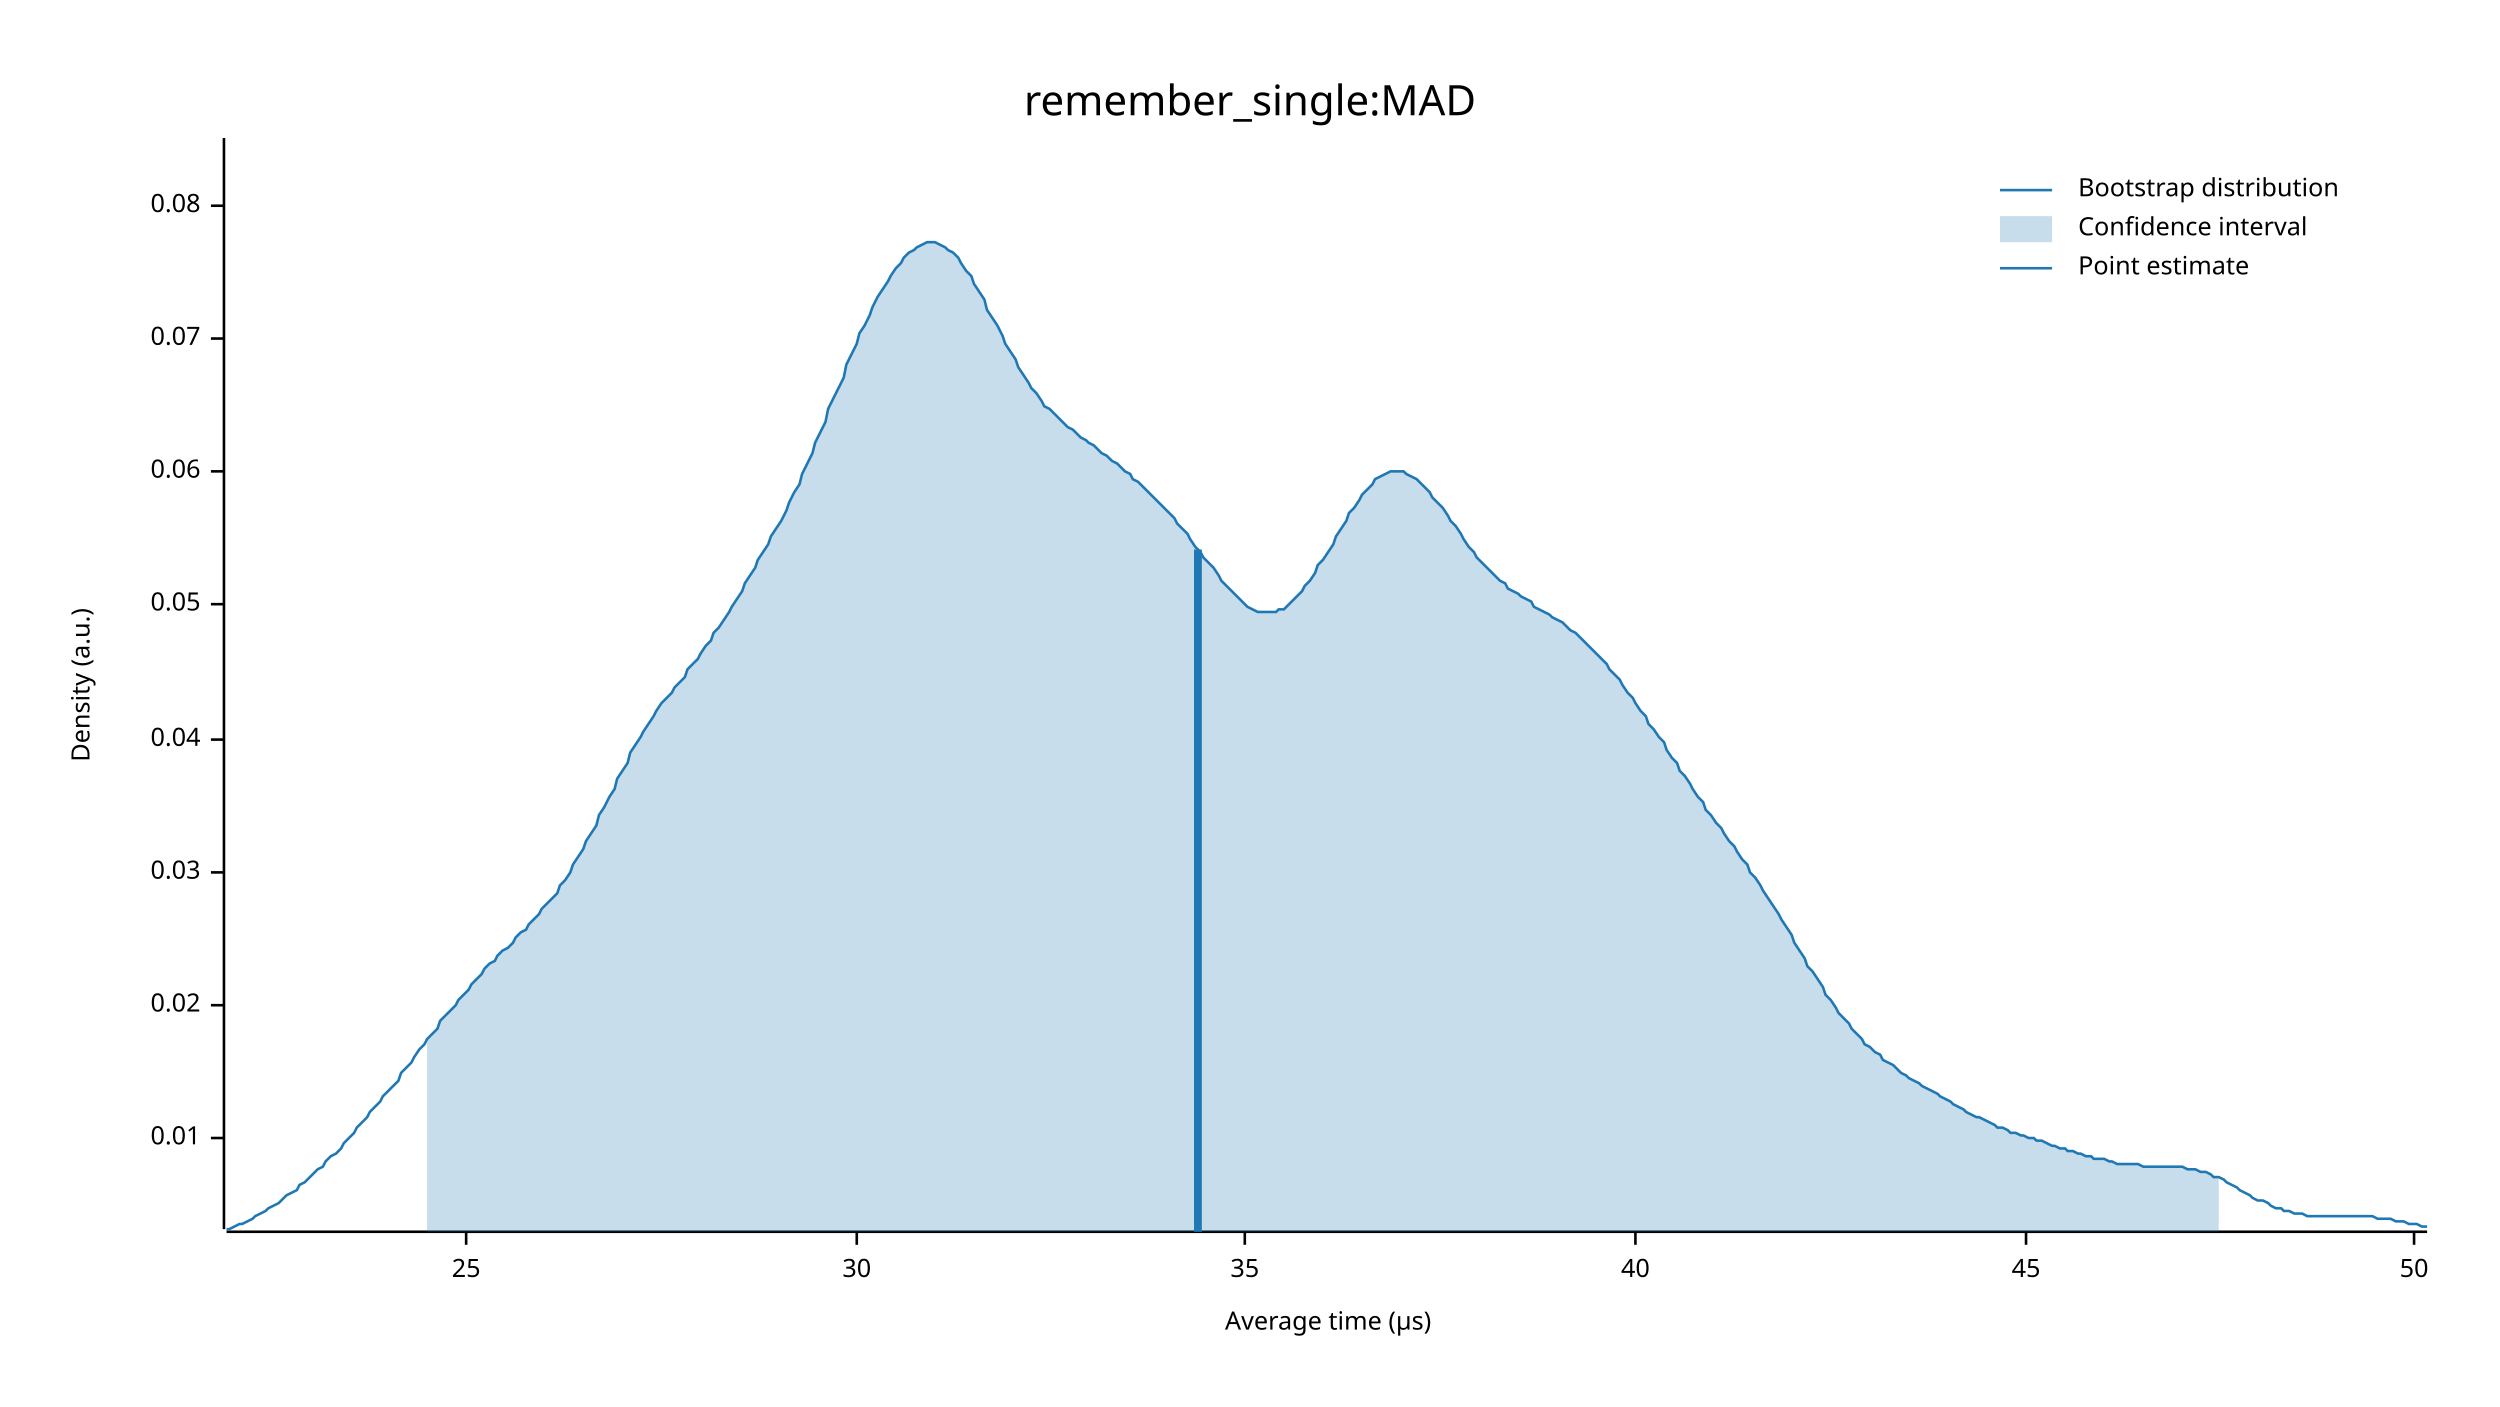
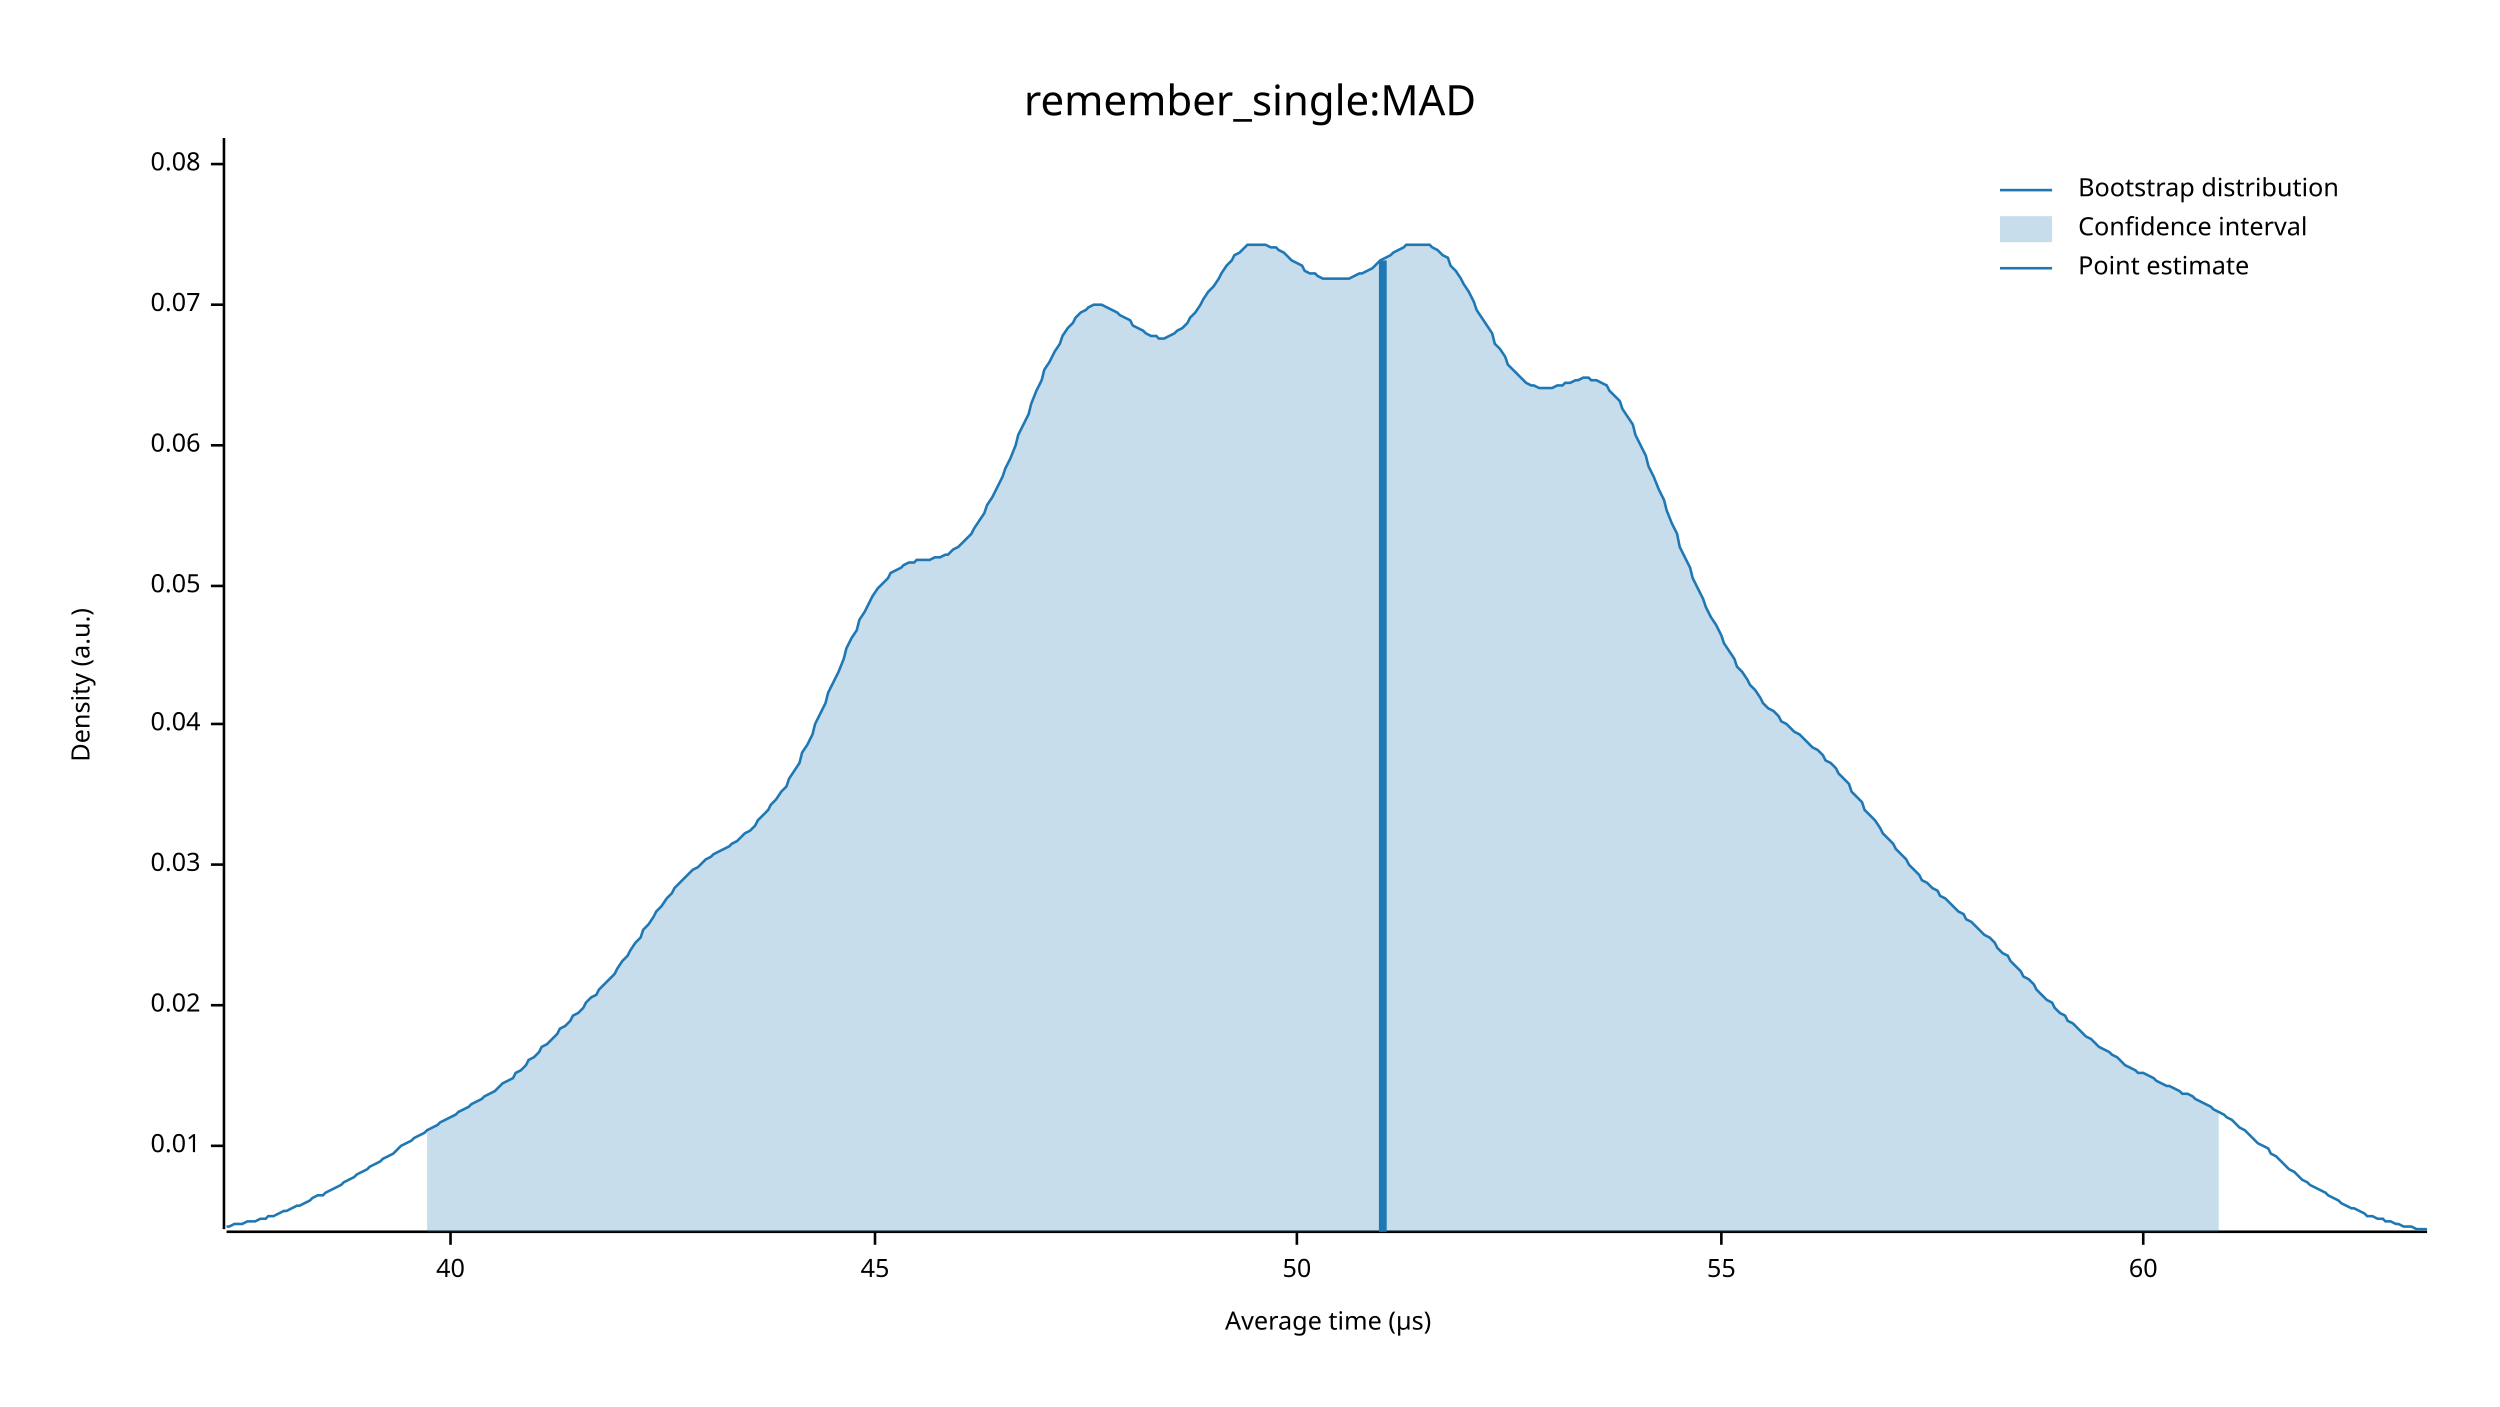
<svg xmlns="http://www.w3.org/2000/svg" width="960" height="540" viewBox="0 0 960 540">
  <text x="480" y="32" dy="0.76em" text-anchor="middle" font-family="sans-serif" font-size="16.129" opacity="1" fill="#000000">
remember_single:MAD
</text>
  <text x="27" y="263" dy="0.76em" text-anchor="middle" font-family="sans-serif" font-size="9.677" opacity="1" fill="#000000" transform="rotate(270, 27, 263)">
Density (a.u.)
</text>
  <text x="510" y="513" dy="-0.5ex" text-anchor="middle" font-family="sans-serif" font-size="9.677" opacity="1" fill="#000000">
Average time (µs)
</text>
  <polyline fill="none" opacity="1" stroke="#000000" stroke-width="1" points="86,53 86,472 " />
-   <text x="77" y="437" dy="0.5ex" text-anchor="end" font-family="sans-serif" font-size="9.677" opacity="1" fill="#000000">
+   <text x="77" y="440" dy="0.5ex" text-anchor="end" font-family="sans-serif" font-size="9.677" opacity="1" fill="#000000">
0.01
</text>
-   <polyline fill="none" opacity="1" stroke="#000000" stroke-width="1" points="81,437 86,437 " />
+   <polyline fill="none" opacity="1" stroke="#000000" stroke-width="1" points="81,440 86,440 " />
  <text x="77" y="386" dy="0.5ex" text-anchor="end" font-family="sans-serif" font-size="9.677" opacity="1" fill="#000000">
0.02
</text>
  <polyline fill="none" opacity="1" stroke="#000000" stroke-width="1" points="81,386 86,386 " />
-   <text x="77" y="335" dy="0.5ex" text-anchor="end" font-family="sans-serif" font-size="9.677" opacity="1" fill="#000000">
+   <text x="77" y="332" dy="0.5ex" text-anchor="end" font-family="sans-serif" font-size="9.677" opacity="1" fill="#000000">
0.03
</text>
-   <polyline fill="none" opacity="1" stroke="#000000" stroke-width="1" points="81,335 86,335 " />
-   <text x="77" y="284" dy="0.5ex" text-anchor="end" font-family="sans-serif" font-size="9.677" opacity="1" fill="#000000">
+   <polyline fill="none" opacity="1" stroke="#000000" stroke-width="1" points="81,332 86,332 " />
+   <text x="77" y="278" dy="0.5ex" text-anchor="end" font-family="sans-serif" font-size="9.677" opacity="1" fill="#000000">
0.04
</text>
-   <polyline fill="none" opacity="1" stroke="#000000" stroke-width="1" points="81,284 86,284 " />
-   <text x="77" y="232" dy="0.5ex" text-anchor="end" font-family="sans-serif" font-size="9.677" opacity="1" fill="#000000">
+   <polyline fill="none" opacity="1" stroke="#000000" stroke-width="1" points="81,278 86,278 " />
+   <text x="77" y="225" dy="0.5ex" text-anchor="end" font-family="sans-serif" font-size="9.677" opacity="1" fill="#000000">
0.05
</text>
-   <polyline fill="none" opacity="1" stroke="#000000" stroke-width="1" points="81,232 86,232 " />
-   <text x="77" y="181" dy="0.5ex" text-anchor="end" font-family="sans-serif" font-size="9.677" opacity="1" fill="#000000">
+   <polyline fill="none" opacity="1" stroke="#000000" stroke-width="1" points="81,225 86,225 " />
+   <text x="77" y="171" dy="0.5ex" text-anchor="end" font-family="sans-serif" font-size="9.677" opacity="1" fill="#000000">
0.06
</text>
-   <polyline fill="none" opacity="1" stroke="#000000" stroke-width="1" points="81,181 86,181 " />
-   <text x="77" y="130" dy="0.5ex" text-anchor="end" font-family="sans-serif" font-size="9.677" opacity="1" fill="#000000">
+   <polyline fill="none" opacity="1" stroke="#000000" stroke-width="1" points="81,171 86,171 " />
+   <text x="77" y="117" dy="0.5ex" text-anchor="end" font-family="sans-serif" font-size="9.677" opacity="1" fill="#000000">
0.07
</text>
-   <polyline fill="none" opacity="1" stroke="#000000" stroke-width="1" points="81,130 86,130 " />
-   <text x="77" y="79" dy="0.5ex" text-anchor="end" font-family="sans-serif" font-size="9.677" opacity="1" fill="#000000">
+   <polyline fill="none" opacity="1" stroke="#000000" stroke-width="1" points="81,117 86,117 " />
+   <text x="77" y="63" dy="0.5ex" text-anchor="end" font-family="sans-serif" font-size="9.677" opacity="1" fill="#000000">
0.08
</text>
-   <polyline fill="none" opacity="1" stroke="#000000" stroke-width="1" points="81,79 86,79 " />
+   <polyline fill="none" opacity="1" stroke="#000000" stroke-width="1" points="81,63 86,63 " />
  <polyline fill="none" opacity="1" stroke="#000000" stroke-width="1" points="87,473 932,473 " />
-   <text x="179" y="483" dy="0.76em" text-anchor="middle" font-family="sans-serif" font-size="9.677" opacity="1" fill="#000000">
- 25
- </text>
-   <polyline fill="none" opacity="1" stroke="#000000" stroke-width="1" points="179,473 179,478 " />
-   <text x="329" y="483" dy="0.76em" text-anchor="middle" font-family="sans-serif" font-size="9.677" opacity="1" fill="#000000">
- 30
- </text>
-   <polyline fill="none" opacity="1" stroke="#000000" stroke-width="1" points="329,473 329,478 " />
-   <text x="478" y="483" dy="0.76em" text-anchor="middle" font-family="sans-serif" font-size="9.677" opacity="1" fill="#000000">
- 35
- </text>
-   <polyline fill="none" opacity="1" stroke="#000000" stroke-width="1" points="478,473 478,478 " />
-   <text x="628" y="483" dy="0.76em" text-anchor="middle" font-family="sans-serif" font-size="9.677" opacity="1" fill="#000000">
+   <text x="173" y="483" dy="0.76em" text-anchor="middle" font-family="sans-serif" font-size="9.677" opacity="1" fill="#000000">
40
</text>
-   <polyline fill="none" opacity="1" stroke="#000000" stroke-width="1" points="628,473 628,478 " />
-   <text x="778" y="483" dy="0.76em" text-anchor="middle" font-family="sans-serif" font-size="9.677" opacity="1" fill="#000000">
+   <polyline fill="none" opacity="1" stroke="#000000" stroke-width="1" points="173,473 173,478 " />
+   <text x="336" y="483" dy="0.76em" text-anchor="middle" font-family="sans-serif" font-size="9.677" opacity="1" fill="#000000">
45
</text>
-   <polyline fill="none" opacity="1" stroke="#000000" stroke-width="1" points="778,473 778,478 " />
-   <text x="927" y="483" dy="0.76em" text-anchor="middle" font-family="sans-serif" font-size="9.677" opacity="1" fill="#000000">
+   <polyline fill="none" opacity="1" stroke="#000000" stroke-width="1" points="336,473 336,478 " />
+   <text x="498" y="483" dy="0.76em" text-anchor="middle" font-family="sans-serif" font-size="9.677" opacity="1" fill="#000000">
50
</text>
-   <polyline fill="none" opacity="1" stroke="#000000" stroke-width="1" points="927,473 927,478 " />
-   <polyline fill="none" opacity="1" stroke="#1F78B4" stroke-width="1" points="87,472 88,472 90,471 92,470 93,470 95,469 97,468 98,467 100,466 102,465 103,464 105,463 107,462 109,460 110,459 112,458 114,457 115,455 117,454 119,452 120,451 122,449 124,448 125,446 127,444 129,443 131,441 132,439 134,437 136,435 137,433 139,431 141,429 142,427 144,425 146,423 147,421 149,419 151,417 153,415 154,412 156,410 158,408 159,406 161,403 163,401 164,399 166,397 168,395 169,392 171,390 173,388 175,386 176,384 178,382 180,380 181,378 183,376 185,374 186,372 188,370 190,369 191,367 193,365 195,364 197,362 198,360 200,358 202,357 203,355 205,353 207,351 208,349 210,347 212,345 214,343 215,340 217,338 219,335 220,332 222,329 224,326 225,323 227,320 229,317 230,313 232,310 234,306 236,303 237,299 239,296 241,293 242,289 244,286 246,283 247,281 249,278 251,275 252,273 254,270 256,268 258,266 259,264 261,262 263,260 264,257 266,255 268,253 269,251 271,248 273,246 274,243 276,241 278,238 280,235 281,233 283,230 285,227 286,224 288,221 290,218 291,215 293,212 295,209 296,206 298,203 300,200 302,196 303,193 305,189 307,186 308,182 310,178 312,174 313,170 315,166 317,162 318,157 320,153 322,149 324,145 325,140 327,136 329,132 330,128 332,125 334,121 335,118 337,114 339,111 341,108 342,106 344,103 346,101 347,99 349,97 351,96 352,95 354,94 356,93 357,93 359,93 361,94 363,95 364,96 366,97 368,99 369,101 371,104 373,106 374,109 376,112 378,115 379,119 381,122 383,125 385,129 386,132 388,135 390,138 391,141 393,144 395,147 396,149 398,151 400,154 401,156 403,157 405,159 407,161 408,162 410,164 412,165 413,166 415,168 417,169 418,170 420,171 422,173 423,174 425,175 427,177 429,178 430,179 432,181 434,182 435,184 437,185 439,187 440,188 442,190 444,192 445,193 447,195 449,197 451,199 452,201 454,203 456,205 457,207 459,210 461,212 462,214 464,216 466,218 468,221 469,223 471,225 473,227 474,228 476,230 478,232 479,233 481,234 483,235 484,235 486,235 488,235 490,235 491,234 493,234 495,232 496,231 498,229 500,227 501,225 503,223 505,220 506,217 508,215 510,212 512,209 513,206 515,203 517,200 518,197 520,195 522,192 523,190 525,188 527,186 528,184 530,183 532,182 534,181 535,181 537,181 539,181 540,182 542,183 544,184 545,185 547,187 549,189 550,191 552,193 554,195 556,198 557,200 559,202 561,205 562,207 564,210 566,212 567,214 569,216 571,218 573,220 574,221 576,223 578,224 579,226 581,227 583,228 584,229 586,230 588,231 589,233 591,234 593,235 595,236 596,237 598,238 600,239 601,240 603,242 605,243 606,244 608,246 610,248 611,249 613,251 615,253 617,255 618,257 620,259 622,261 623,263 625,266 627,268 628,270 630,273 632,275 633,278 635,280 637,283 639,285 640,288 642,291 644,293 645,296 647,298 649,301 650,303 652,306 654,308 655,311 657,313 659,316 661,318 662,320 664,323 666,325 667,327 669,330 671,332 672,335 674,337 676,340 677,342 679,345 681,348 683,351 684,353 686,356 688,359 689,362 691,365 693,368 694,371 696,373 698,376 700,379 701,382 703,384 705,387 706,389 708,391 710,393 711,395 713,397 715,399 716,401 718,402 720,404 722,405 723,407 725,408 727,409 728,410 730,412 732,413 733,414 735,415 737,416 738,417 740,418 742,419 744,420 745,421 747,422 749,423 750,424 752,425 754,426 755,427 757,428 759,429 760,429 762,430 764,431 766,432 767,433 769,433 771,434 772,435 774,435 776,436 777,436 779,437 781,437 782,438 784,438 786,439 788,440 789,440 791,441 793,441 794,442 796,442 798,443 799,443 801,444 803,444 804,445 806,445 808,445 810,446 811,446 813,447 815,447 816,447 818,447 820,447 821,447 823,448 825,448 827,448 828,448 830,448 832,448 833,448 835,448 837,448 838,448 840,449 842,449 843,449 845,450 847,450 849,451 850,452 852,452 854,453 855,454 857,455 859,456 860,457 862,458 864,459 865,460 867,461 869,461 871,462 872,463 874,464 876,464 877,465 879,465 881,466 882,466 884,466 886,467 887,467 889,467 891,467 893,467 894,467 896,467 898,467 899,467 901,467 903,467 904,467 906,467 908,467 909,467 911,467 913,468 915,468 916,468 918,468 920,469 921,469 923,469 925,470 926,470 928,470 930,471 932,471 " />
-   <polygon opacity="0.25" fill="#1F78B4" points="164,399 166,397 168,395 169,392 171,390 173,388 175,386 176,384 178,382 180,380 181,378 183,376 185,374 186,372 188,370 190,369 191,367 193,365 195,364 197,362 198,360 200,358 202,357 203,355 205,353 207,351 208,349 210,347 212,345 214,343 215,340 217,338 219,335 220,332 222,329 224,326 225,323 227,320 229,317 230,313 232,310 234,306 236,303 237,299 239,296 241,293 242,289 244,286 246,283 247,281 249,278 251,275 252,273 254,270 256,268 258,266 259,264 261,262 263,260 264,257 266,255 268,253 269,251 271,248 273,246 274,243 276,241 278,238 280,235 281,233 283,230 285,227 286,224 288,221 290,218 291,215 293,212 295,209 296,206 298,203 300,200 302,196 303,193 305,189 307,186 308,182 310,178 312,174 313,170 315,166 317,162 318,157 320,153 322,149 324,145 325,140 327,136 329,132 330,128 332,125 334,121 335,118 337,114 339,111 341,108 342,106 344,103 346,101 347,99 349,97 351,96 352,95 354,94 356,93 357,93 359,93 361,94 363,95 364,96 366,97 368,99 369,101 371,104 373,106 374,109 376,112 378,115 379,119 381,122 383,125 385,129 386,132 388,135 390,138 391,141 393,144 395,147 396,149 398,151 400,154 401,156 403,157 405,159 407,161 408,162 410,164 412,165 413,166 415,168 417,169 418,170 420,171 422,173 423,174 425,175 427,177 429,178 430,179 432,181 434,182 435,184 437,185 439,187 440,188 442,190 444,192 445,193 447,195 449,197 451,199 452,201 454,203 456,205 457,207 459,210 461,212 462,214 464,216 466,218 468,221 469,223 471,225 473,227 474,228 476,230 478,232 479,233 481,234 483,235 484,235 486,235 488,235 490,235 491,234 493,234 495,232 496,231 498,229 500,227 501,225 503,223 505,220 506,217 508,215 510,212 512,209 513,206 515,203 517,200 518,197 520,195 522,192 523,190 525,188 527,186 528,184 530,183 532,182 534,181 535,181 537,181 539,181 540,182 542,183 544,184 545,185 547,187 549,189 550,191 552,193 554,195 556,198 557,200 559,202 561,205 562,207 564,210 566,212 567,214 569,216 571,218 573,220 574,221 576,223 578,224 579,226 581,227 583,228 584,229 586,230 588,231 589,233 591,234 593,235 595,236 596,237 598,238 600,239 601,240 603,242 605,243 606,244 608,246 610,248 611,249 613,251 615,253 617,255 618,257 620,259 622,261 623,263 625,266 627,268 628,270 630,273 632,275 633,278 635,280 637,283 639,285 640,288 642,291 644,293 645,296 647,298 649,301 650,303 652,306 654,308 655,311 657,313 659,316 661,318 662,320 664,323 666,325 667,327 669,330 671,332 672,335 674,337 676,340 677,342 679,345 681,348 683,351 684,353 686,356 688,359 689,362 691,365 693,368 694,371 696,373 698,376 700,379 701,382 703,384 705,387 706,389 708,391 710,393 711,395 713,397 715,399 716,401 718,402 720,404 722,405 723,407 725,408 727,409 728,410 730,412 732,413 733,414 735,415 737,416 738,417 740,418 742,419 744,420 745,421 747,422 749,423 750,424 752,425 754,426 755,427 757,428 759,429 760,429 762,430 764,431 766,432 767,433 769,433 771,434 772,435 774,435 776,436 777,436 779,437 781,437 782,438 784,438 786,439 788,440 789,440 791,441 793,441 794,442 796,442 798,443 799,443 801,444 803,444 804,445 806,445 808,445 810,446 811,446 813,447 815,447 816,447 818,447 820,447 821,447 823,448 825,448 827,448 828,448 830,448 832,448 833,448 835,448 837,448 838,448 840,449 842,449 843,449 845,450 847,450 849,451 850,452 852,452 852,473 164,473 " />
-   <polyline fill="none" opacity="1" stroke="#1F78B4" stroke-width="3" points="460,473 460,211 " />
+   <polyline fill="none" opacity="1" stroke="#000000" stroke-width="1" points="498,473 498,478 " />
+   <text x="661" y="483" dy="0.76em" text-anchor="middle" font-family="sans-serif" font-size="9.677" opacity="1" fill="#000000">
+ 55
+ </text>
+   <polyline fill="none" opacity="1" stroke="#000000" stroke-width="1" points="661,473 661,478 " />
+   <text x="823" y="483" dy="0.76em" text-anchor="middle" font-family="sans-serif" font-size="9.677" opacity="1" fill="#000000">
+ 60
+ </text>
+   <polyline fill="none" opacity="1" stroke="#000000" stroke-width="1" points="823,473 823,478 " />
+   <polyline fill="none" opacity="1" stroke="#1F78B4" stroke-width="1" points="87,471 88,471 90,470 92,470 93,470 95,469 97,469 98,469 100,468 102,468 103,467 105,467 107,466 109,465 110,465 112,464 114,463 115,463 117,462 119,461 120,460 122,459 124,459 125,458 127,457 129,456 131,455 132,454 134,453 136,452 137,451 139,450 141,449 142,448 144,447 146,446 147,445 149,444 151,443 153,441 154,440 156,439 158,438 159,437 161,436 163,435 164,434 166,433 168,432 169,431 171,430 173,429 175,428 176,427 178,426 180,425 181,424 183,423 185,422 186,421 188,420 190,419 191,418 193,416 195,415 197,414 198,412 200,411 202,409 203,407 205,406 207,404 208,402 210,401 212,399 214,397 215,395 217,394 219,392 220,390 222,389 224,387 225,385 227,383 229,382 230,380 232,378 234,376 236,374 237,372 239,369 241,367 242,365 244,362 246,360 247,357 249,355 251,352 252,350 254,348 256,345 258,343 259,341 261,339 263,337 264,336 266,334 268,333 269,332 271,330 273,329 274,328 276,327 278,326 280,325 281,324 283,323 285,321 286,320 288,319 290,317 291,315 293,313 295,311 296,309 298,307 300,304 302,302 303,299 305,296 307,293 308,289 310,286 312,282 313,278 315,274 317,270 318,266 320,262 322,258 324,253 325,249 327,245 329,242 330,238 332,235 334,231 335,229 337,226 339,224 341,222 342,220 344,219 346,218 347,217 349,216 351,216 352,215 354,215 356,215 357,215 359,214 361,214 363,213 364,213 366,211 368,210 369,209 371,207 373,205 374,203 376,200 378,197 379,194 381,191 383,187 385,183 386,180 388,176 390,171 391,167 393,163 395,159 396,155 398,150 400,146 401,142 403,139 405,135 407,132 408,129 410,126 412,124 413,122 415,120 417,119 418,118 420,117 422,117 423,117 425,118 427,119 429,120 430,121 432,122 434,123 435,125 437,126 439,127 440,128 442,129 444,129 445,130 447,130 449,129 451,128 452,127 454,126 456,124 457,122 459,120 461,117 462,115 464,112 466,110 468,107 469,105 471,102 473,100 474,98 476,97 478,95 479,94 481,94 483,94 484,94 486,94 488,95 490,95 491,96 493,97 495,99 496,100 498,101 500,102 501,104 503,105 505,105 506,106 508,107 510,107 512,107 513,107 515,107 517,107 518,107 520,106 522,105 523,105 525,104 527,103 528,102 530,100 532,99 534,98 535,97 537,96 539,95 540,94 542,94 544,94 545,94 547,94 549,94 550,95 552,96 554,98 556,99 557,102 559,104 561,107 562,109 564,112 566,116 567,119 569,122 571,125 573,128 574,132 576,134 578,137 579,140 581,142 583,144 584,145 586,147 588,148 589,148 591,149 593,149 595,149 596,149 598,148 600,148 601,147 603,147 605,146 606,146 608,145 610,145 611,146 613,146 615,147 617,148 618,150 620,152 622,154 623,157 625,160 627,163 628,167 630,171 632,175 633,179 635,183 637,188 639,192 640,196 642,201 644,205 645,210 647,214 649,218 650,222 652,226 654,230 655,233 657,237 659,240 661,244 662,247 664,250 666,253 667,256 669,258 671,261 672,263 674,265 676,268 677,270 679,272 681,273 683,275 684,277 686,278 688,280 689,281 691,282 693,284 694,285 696,287 698,288 700,290 701,292 703,293 705,295 706,297 708,299 710,301 711,304 713,306 715,308 716,311 718,313 720,315 722,318 723,320 725,322 727,324 728,326 730,328 732,330 733,332 735,334 737,336 738,338 740,339 742,341 744,342 745,344 747,345 749,347 750,348 752,350 754,351 755,353 757,354 759,356 760,357 762,359 764,360 766,362 767,364 769,366 771,367 772,369 774,371 776,373 777,375 779,376 781,378 782,380 784,382 786,384 788,385 789,387 791,389 793,390 794,392 796,393 798,395 799,396 801,398 803,399 804,400 806,402 808,403 810,404 811,405 813,406 815,408 816,409 818,410 820,411 821,412 823,412 825,413 827,414 828,415 830,416 832,417 833,417 835,418 837,419 838,420 840,420 842,421 843,422 845,423 847,424 849,425 850,426 852,427 854,428 855,429 857,430 859,432 860,433 862,434 864,436 865,437 867,439 869,440 871,441 872,443 874,444 876,446 877,447 879,449 881,450 882,451 884,453 886,454 887,455 889,456 891,457 893,458 894,459 896,460 898,461 899,462 901,463 903,464 904,464 906,465 908,466 909,467 911,467 913,468 915,468 916,469 918,469 920,470 921,470 923,471 925,471 926,471 928,472 930,472 932,472 " />
+   <polygon opacity="0.25" fill="#1F78B4" points="164,434 166,433 168,432 169,431 171,430 173,429 175,428 176,427 178,426 180,425 181,424 183,423 185,422 186,421 188,420 190,419 191,418 193,416 195,415 197,414 198,412 200,411 202,409 203,407 205,406 207,404 208,402 210,401 212,399 214,397 215,395 217,394 219,392 220,390 222,389 224,387 225,385 227,383 229,382 230,380 232,378 234,376 236,374 237,372 239,369 241,367 242,365 244,362 246,360 247,357 249,355 251,352 252,350 254,348 256,345 258,343 259,341 261,339 263,337 264,336 266,334 268,333 269,332 271,330 273,329 274,328 276,327 278,326 280,325 281,324 283,323 285,321 286,320 288,319 290,317 291,315 293,313 295,311 296,309 298,307 300,304 302,302 303,299 305,296 307,293 308,289 310,286 312,282 313,278 315,274 317,270 318,266 320,262 322,258 324,253 325,249 327,245 329,242 330,238 332,235 334,231 335,229 337,226 339,224 341,222 342,220 344,219 346,218 347,217 349,216 351,216 352,215 354,215 356,215 357,215 359,214 361,214 363,213 364,213 366,211 368,210 369,209 371,207 373,205 374,203 376,200 378,197 379,194 381,191 383,187 385,183 386,180 388,176 390,171 391,167 393,163 395,159 396,155 398,150 400,146 401,142 403,139 405,135 407,132 408,129 410,126 412,124 413,122 415,120 417,119 418,118 420,117 422,117 423,117 425,118 427,119 429,120 430,121 432,122 434,123 435,125 437,126 439,127 440,128 442,129 444,129 445,130 447,130 449,129 451,128 452,127 454,126 456,124 457,122 459,120 461,117 462,115 464,112 466,110 468,107 469,105 471,102 473,100 474,98 476,97 478,95 479,94 481,94 483,94 484,94 486,94 488,95 490,95 491,96 493,97 495,99 496,100 498,101 500,102 501,104 503,105 505,105 506,106 508,107 510,107 512,107 513,107 515,107 517,107 518,107 520,106 522,105 523,105 525,104 527,103 528,102 530,100 532,99 534,98 535,97 537,96 539,95 540,94 542,94 544,94 545,94 547,94 549,94 550,95 552,96 554,98 556,99 557,102 559,104 561,107 562,109 564,112 566,116 567,119 569,122 571,125 573,128 574,132 576,134 578,137 579,140 581,142 583,144 584,145 586,147 588,148 589,148 591,149 593,149 595,149 596,149 598,148 600,148 601,147 603,147 605,146 606,146 608,145 610,145 611,146 613,146 615,147 617,148 618,150 620,152 622,154 623,157 625,160 627,163 628,167 630,171 632,175 633,179 635,183 637,188 639,192 640,196 642,201 644,205 645,210 647,214 649,218 650,222 652,226 654,230 655,233 657,237 659,240 661,244 662,247 664,250 666,253 667,256 669,258 671,261 672,263 674,265 676,268 677,270 679,272 681,273 683,275 684,277 686,278 688,280 689,281 691,282 693,284 694,285 696,287 698,288 700,290 701,292 703,293 705,295 706,297 708,299 710,301 711,304 713,306 715,308 716,311 718,313 720,315 722,318 723,320 725,322 727,324 728,326 730,328 732,330 733,332 735,334 737,336 738,338 740,339 742,341 744,342 745,344 747,345 749,347 750,348 752,350 754,351 755,353 757,354 759,356 760,357 762,359 764,360 766,362 767,364 769,366 771,367 772,369 774,371 776,373 777,375 779,376 781,378 782,380 784,382 786,384 788,385 789,387 791,389 793,390 794,392 796,393 798,395 799,396 801,398 803,399 804,400 806,402 808,403 810,404 811,405 813,406 815,408 816,409 818,410 820,411 821,412 823,412 825,413 827,414 828,415 830,416 832,417 833,417 835,418 837,419 838,420 840,420 842,421 843,422 845,423 847,424 849,425 850,426 852,427 852,473 164,473 " />
+   <polyline fill="none" opacity="1" stroke="#1F78B4" stroke-width="3" points="531,473 531,100 " />
  <text x="798" y="68" dy="0.76em" text-anchor="start" font-family="sans-serif" font-size="9.677" opacity="1" fill="#000000">
Bootstrap distribution
</text>
  <text x="798" y="83" dy="0.76em" text-anchor="start" font-family="sans-serif" font-size="9.677" opacity="1" fill="#000000">
Confidence interval
</text>
  <text x="798" y="98" dy="0.76em" text-anchor="start" font-family="sans-serif" font-size="9.677" opacity="1" fill="#000000">
Point estimate
</text>
  <polyline fill="none" opacity="1" stroke="#1F78B4" stroke-width="1" points="768,73 788,73 " />
  <rect x="768" y="83" width="20" height="10" opacity="0.25" fill="#1F78B4" stroke="none" />
  <polyline fill="none" opacity="1" stroke="#1F78B4" stroke-width="1" points="768,103 788,103 " />
</svg>
